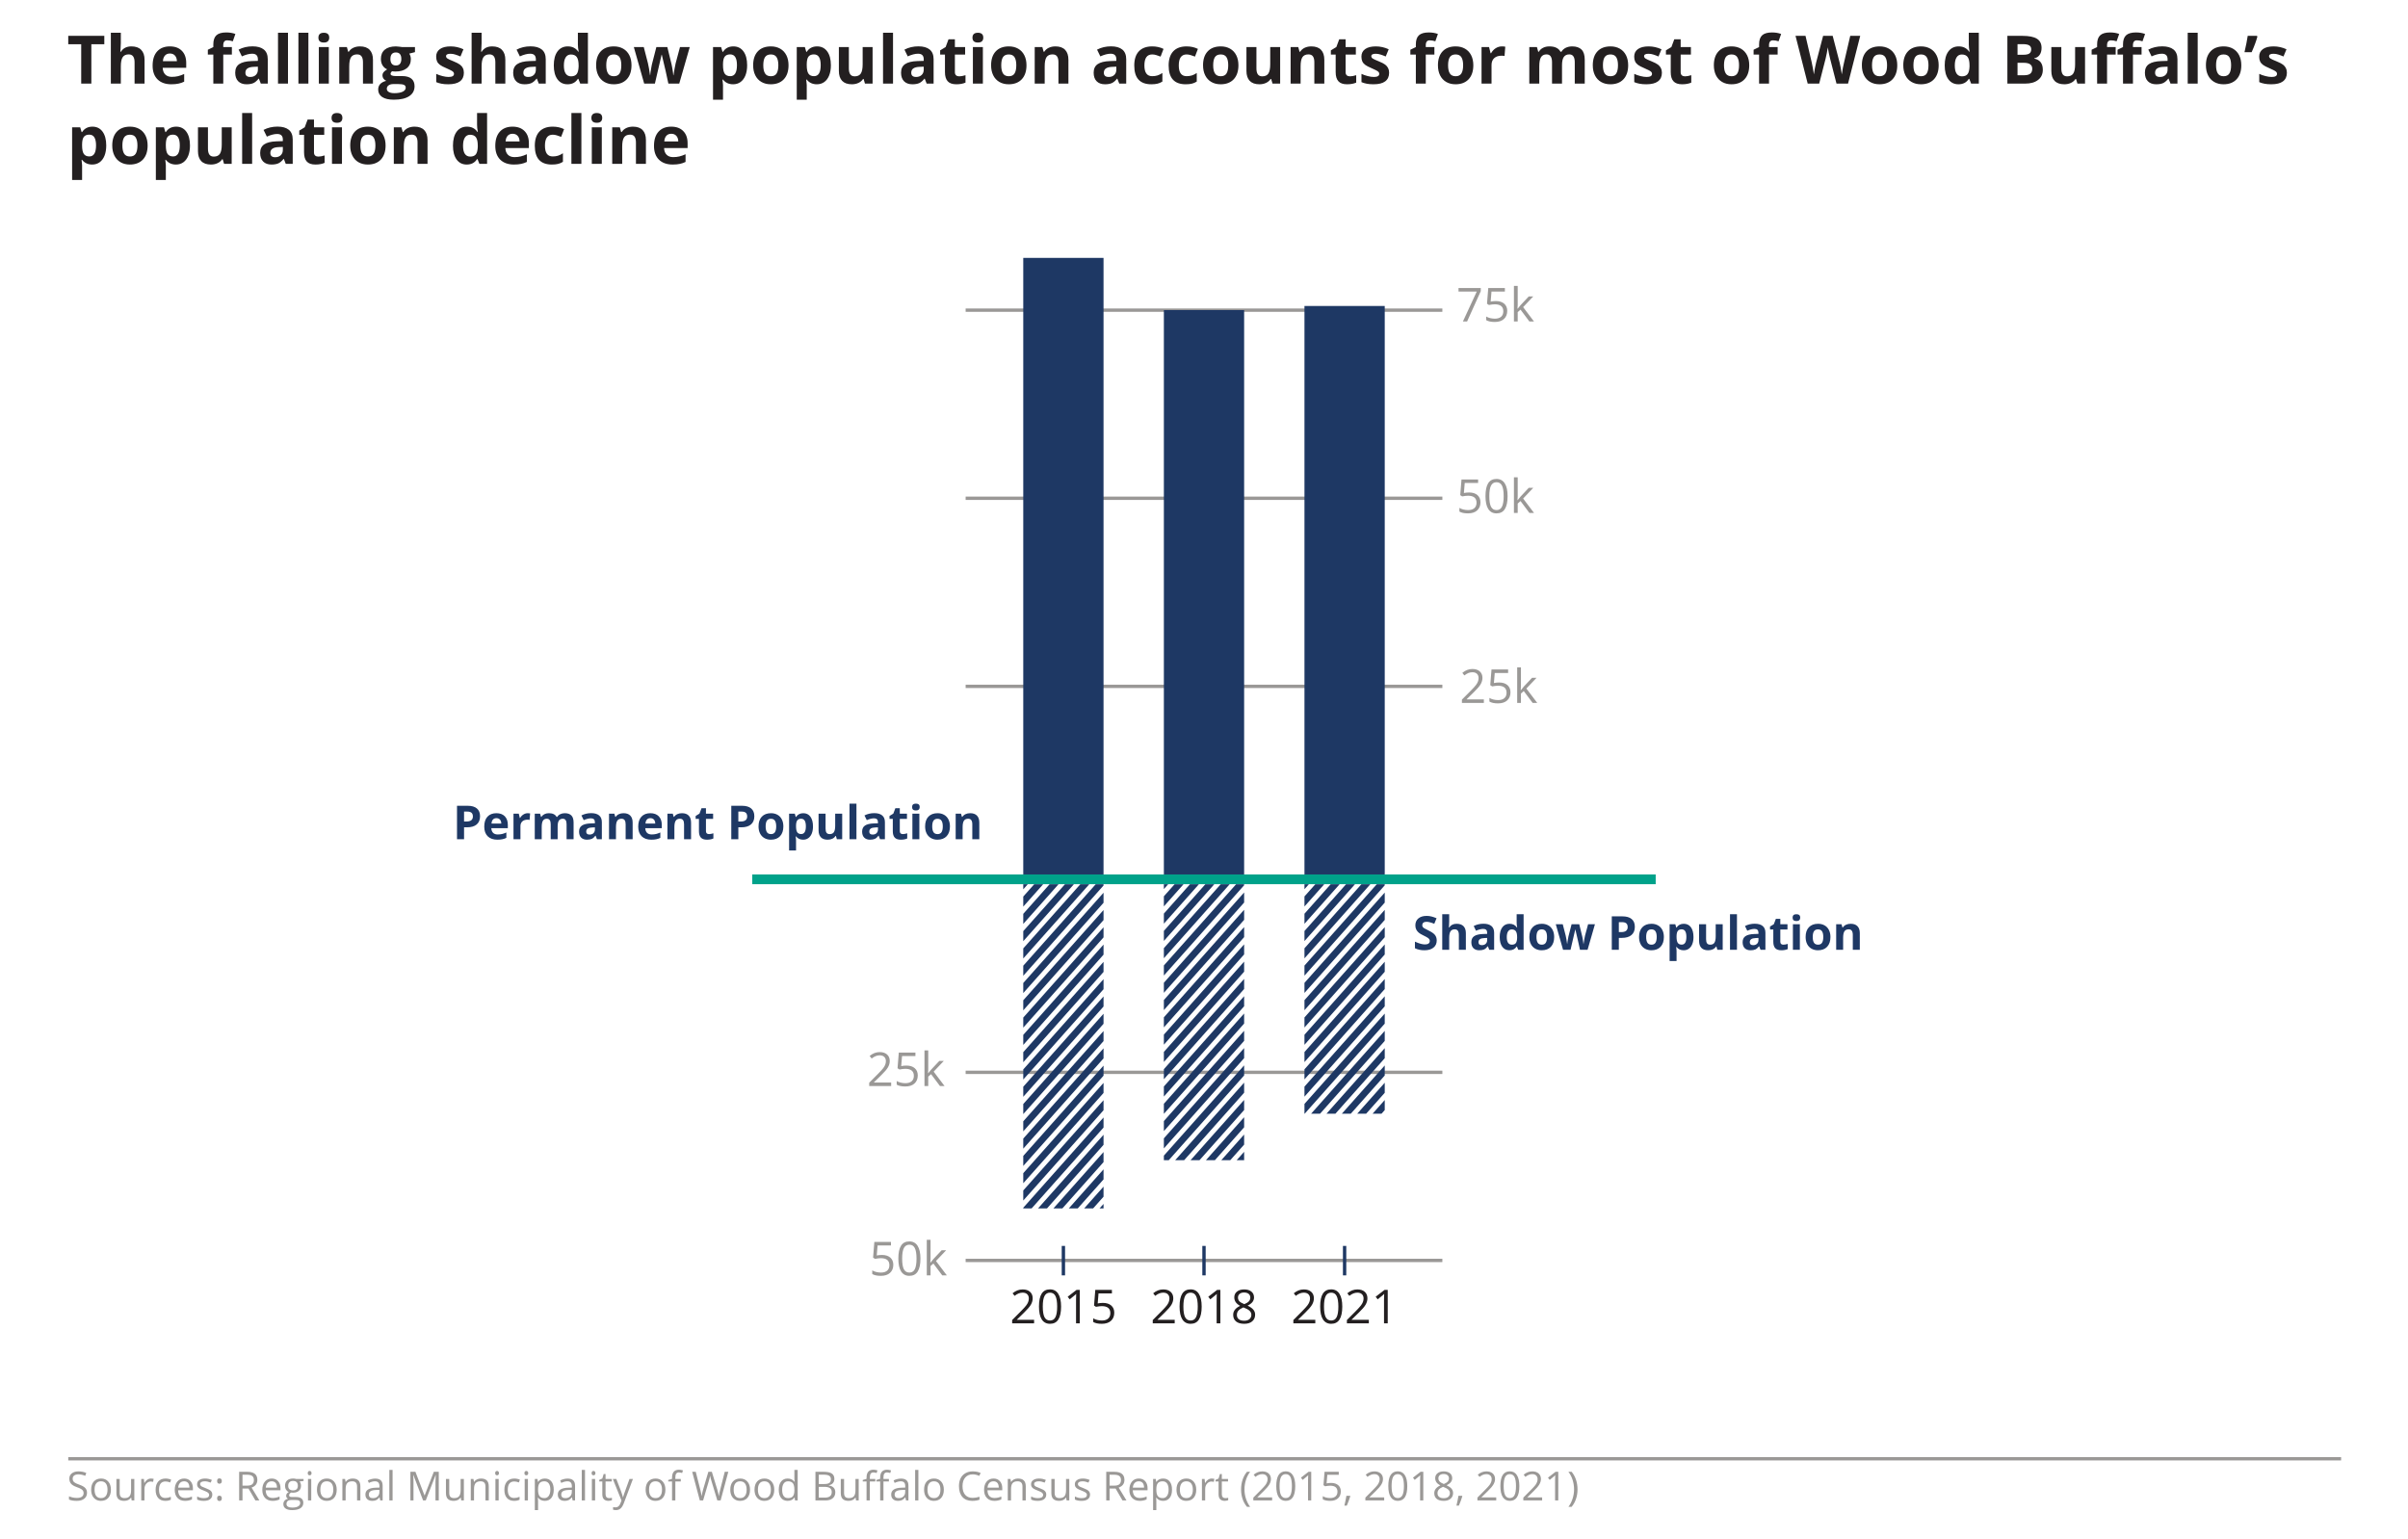
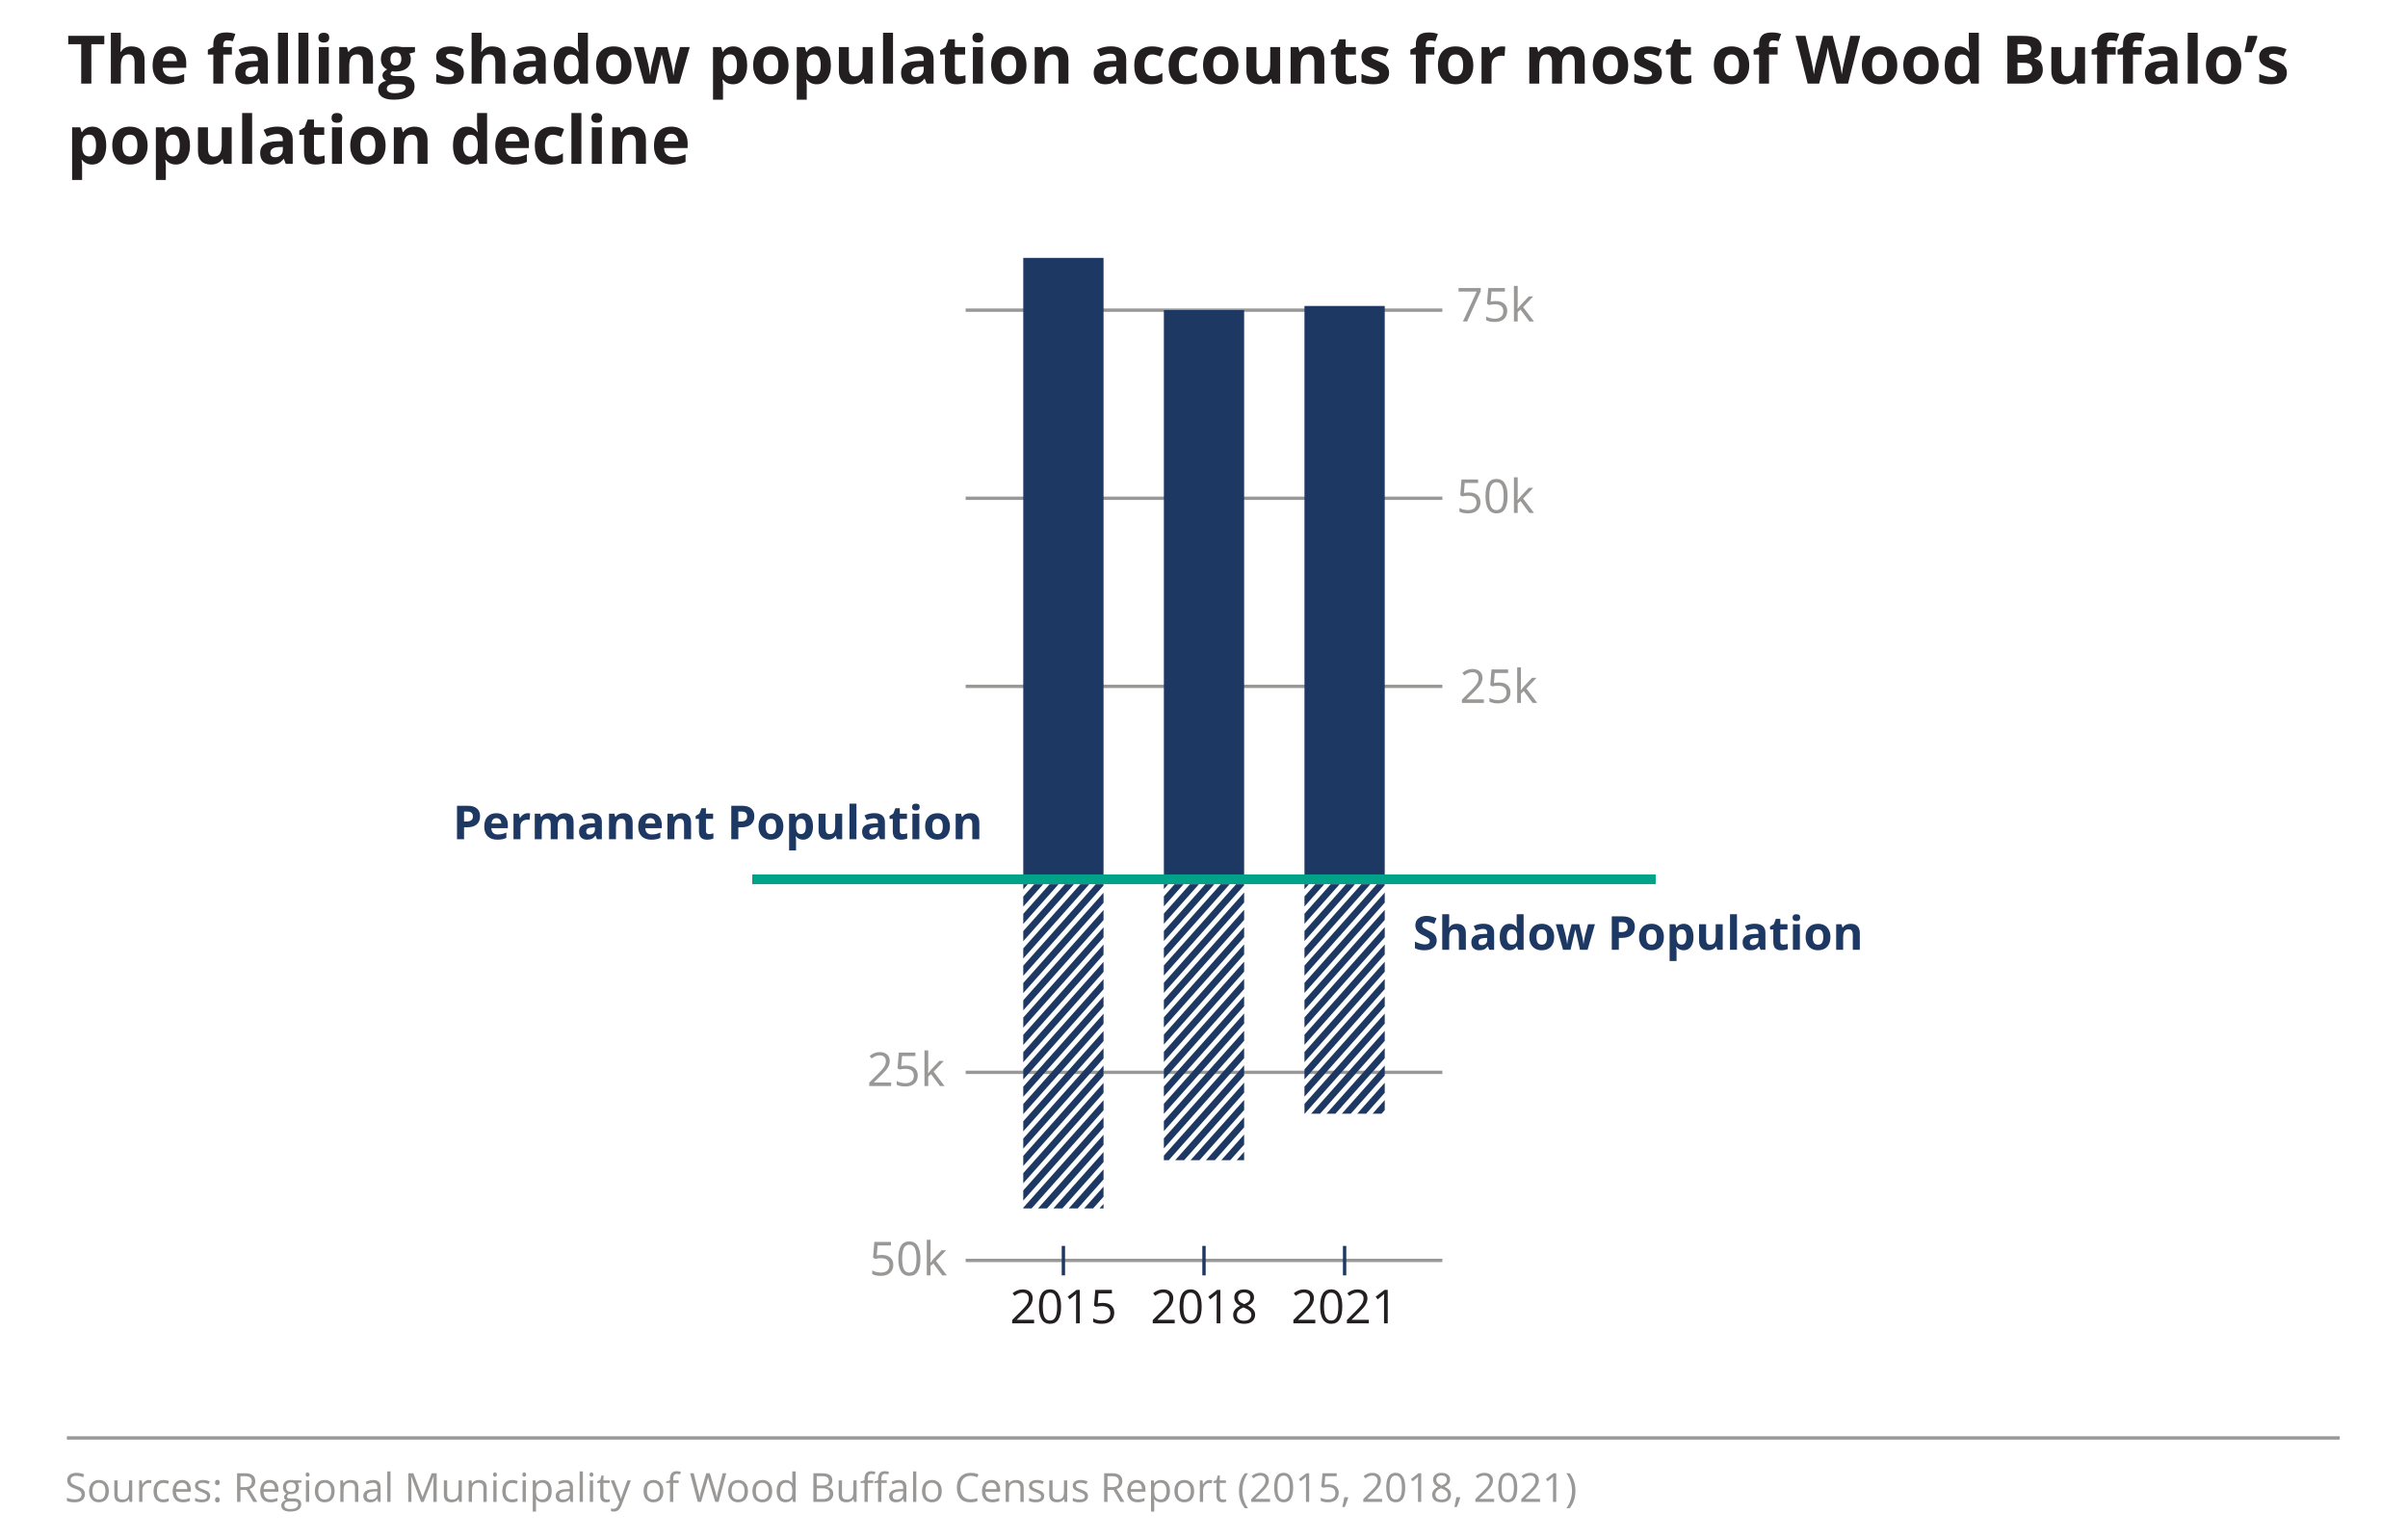
- <svg xmlns="http://www.w3.org/2000/svg" id="Layer_1" data-name="Layer 1" width="720" height="460" viewBox="0 0 720 460">
-   <defs>
-     <style>
+ <svg xmlns="http://www.w3.org/2000/svg" id="Layer_1" data-name="Layer 1" width="720" height="460" viewBox="0 0 720 460" version="1.1">
+   <defs id="defs3">
+     <style id="style1">
      .cls-1, .cls-2, .cls-3, .cls-4 {
        fill: none;
      }

      .cls-2 {
        stroke-width: 2px;
      }

      .cls-2, .cls-3 {
        stroke: #1e3864;
      }

      .cls-2, .cls-3, .cls-4 {
        stroke-miterlimit: 10;
      }

      .cls-5, .cls-6, .cls-7 {
        font-size: 14px;
      }

      .cls-5, .cls-8 {
        font-family: OpenSans-Bold, 'Open Sans';
        font-weight: 700;
      }

      .cls-5, .cls-9 {
        fill: #1e3864;
      }

      .cls-10 {
        clip-path: url(#clippath-1);
      }

      .cls-11 {
        clip-path: url(#clippath-2);
      }

      .cls-12 {
        font-size: 12px;
      }

      .cls-12, .cls-6 {
        fill: #9a9896;
      }

      .cls-12, .cls-6, .cls-7 {
        font-family: OpenSans, 'Open Sans';
      }

      .cls-13 {
        fill: #00a28a;
      }

      .cls-8 {
        font-size: 20px;
      }

      .cls-8, .cls-7 {
        fill: #231f20;
      }

      .cls-4 {
        stroke: #9a9896;
      }

      .cls-14 {
        clip-path: url(#clippath);
      }
    </style>
    <clipPath id="clippath">
-       <rect class="cls-1" x="305.96" y="264.42" width="24" height="96.94" />
+       <rect class="cls-1" x="305.96" y="264.42" width="24" height="96.94" id="rect1" />
    </clipPath>
    <clipPath id="clippath-1">
-       <rect class="cls-1" x="348" y="264.42" width="24" height="82.53" />
+       <rect class="cls-1" x="348" y="264.42" width="24" height="82.53" id="rect2" />
    </clipPath>
    <clipPath id="clippath-2">
-       <rect class="cls-1" x="390.04" y="264.42" width="24" height="68.63" />
+       <rect class="cls-1" x="390.04" y="264.42" width="24" height="68.63" id="rect3" />
    </clipPath>
  </defs>
-   <text class="cls-8" transform="translate(20 25)">
-     <tspan x="0" y="0">The falling shadow population accounts for most of Wood Buffalo’s </tspan>
-     <tspan x="0" y="24">population decline</tspan>
-   </text>
-   <text class="cls-12" transform="translate(20 448.69)">
-     <tspan x="0" y="0">Sources: Regional Municipality of Wood Buffalo Census Report (2015, 2018, 2021)</tspan>
-   </text>
-   <line class="cls-4" x1="20.41" y1="436.23" x2="700" y2="436.23" />
-   <rect class="cls-13" x="224.93" y="261.5" width="270.13" height="2.91" />
-   <g>
-     <line class="cls-4" x1="288.73" y1="205.25" x2="431.27" y2="205.25" />
-     <line class="cls-4" x1="288.73" y1="320.67" x2="431.27" y2="320.67" />
-     <line class="cls-4" x1="288.73" y1="376.92" x2="431.27" y2="376.92" />
-     <line class="cls-4" x1="288.73" y1="149" x2="431.27" y2="149" />
-     <line class="cls-4" x1="288.73" y1="92.75" x2="431.27" y2="92.75" />
+   <text class="cls-8" transform="translate(20 25)" id="text4">
+     <tspan x="0" y="0" id="tspan3">The falling shadow population accounts for most of Wood Buffalo’s </tspan>
+     <tspan x="0" y="24" id="tspan4">population decline</tspan>
+   </text>
+   <text class="cls-12" id="text5" x="19.379" y="449.123">
+     <tspan x="19.379" y="449.123" id="tspan5">Sources: Regional Municipality of Wood Buffalo Census Report (2015, 2018, 2021)</tspan>
+   </text>
+   <line class="cls-4" x1="20" y1="430" x2="699.59" y2="430" id="line5" />
+   <rect class="cls-13" x="224.93" y="261.5" width="270.13" height="2.91" id="rect5" />
+   <g id="g10">
+     <line class="cls-4" x1="288.73" y1="205.25" x2="431.27" y2="205.25" id="line6" />
+     <line class="cls-4" x1="288.73" y1="320.67" x2="431.27" y2="320.67" id="line7" />
+     <line class="cls-4" x1="288.73" y1="376.92" x2="431.27" y2="376.92" id="line8" />
+     <line class="cls-4" x1="288.73" y1="149" x2="431.27" y2="149" id="line9" />
+     <line class="cls-4" x1="288.73" y1="92.75" x2="431.27" y2="92.75" id="line10" />
  </g>
-   <text class="cls-6" transform="translate(435.46 96.14)">
-     <tspan x="0" y="0">75k</tspan>
-   </text>
-   <text class="cls-6" transform="translate(435.46 153.38)">
-     <tspan x="0" y="0">50k</tspan>
-   </text>
-   <text class="cls-6" transform="translate(259.9 381.39)">
-     <tspan x="0" y="0">50k</tspan>
-   </text>
-   <text class="cls-6" transform="translate(436.43 210.2)">
-     <tspan x="0" y="0">25k</tspan>
-   </text>
-   <text class="cls-6" transform="translate(259.21 324.76)">
-     <tspan x="0" y="0">25k</tspan>
-   </text>
-   <text class="cls-5" transform="translate(135.38 250.96)">
-     <tspan x="0" y="0">Permanent Population</tspan>
-   </text>
-   <text class="cls-5" transform="translate(422.43 284.03)">
-     <tspan x="0" y="0">Shadow Population</tspan>
-   </text>
-   <g>
-     <g>
-       <rect class="cls-9" x="305.96" y="77.12" width="24" height="184.38" />
-       <g class="cls-14">
-         <g>
-           <line class="cls-2" x1="304.75" y1="265.8" x2="333.04" y2="233.98" />
-           <line class="cls-2" x1="304.75" y1="270.97" x2="333.04" y2="239.15" />
-           <line class="cls-2" x1="304.75" y1="276.14" x2="333.04" y2="244.32" />
-           <line class="cls-2" x1="304.75" y1="281.31" x2="333.04" y2="249.49" />
-           <line class="cls-2" x1="304.75" y1="286.48" x2="333.04" y2="254.66" />
-           <line class="cls-2" x1="304.75" y1="291.65" x2="333.04" y2="259.83" />
-           <line class="cls-2" x1="304.75" y1="296.82" x2="333.04" y2="265" />
-           <line class="cls-2" x1="304.75" y1="301.99" x2="333.04" y2="270.17" />
-           <line class="cls-2" x1="304.75" y1="307.16" x2="333.04" y2="275.34" />
-           <line class="cls-2" x1="304.75" y1="312.33" x2="333.04" y2="280.51" />
-           <line class="cls-2" x1="304.75" y1="317.5" x2="333.04" y2="285.68" />
-           <line class="cls-2" x1="304.75" y1="322.67" x2="333.04" y2="290.85" />
-           <line class="cls-2" x1="304.75" y1="327.84" x2="333.04" y2="296.02" />
-           <line class="cls-2" x1="304.75" y1="333.01" x2="333.04" y2="301.19" />
-           <line class="cls-2" x1="304.75" y1="338.18" x2="333.04" y2="306.36" />
-           <line class="cls-2" x1="304.75" y1="343.35" x2="333.04" y2="311.53" />
-           <line class="cls-2" x1="304.75" y1="348.52" x2="333.04" y2="316.7" />
-           <line class="cls-2" x1="304.75" y1="353.69" x2="333.04" y2="321.87" />
-           <line class="cls-2" x1="304.75" y1="358.86" x2="333.04" y2="327.04" />
-           <line class="cls-2" x1="304.75" y1="364.03" x2="333.04" y2="332.21" />
-           <line class="cls-2" x1="304.75" y1="369.2" x2="333.04" y2="337.38" />
-           <line class="cls-2" x1="304.75" y1="374.37" x2="333.04" y2="342.55" />
-           <line class="cls-2" x1="304.75" y1="379.54" x2="333.04" y2="347.72" />
-           <line class="cls-2" x1="304.75" y1="384.71" x2="333.04" y2="352.89" />
-           <line class="cls-2" x1="304.75" y1="389.88" x2="333.04" y2="358.06" />
-           <line class="cls-2" x1="304.75" y1="395.05" x2="333.04" y2="363.23" />
-           <line class="cls-2" x1="304.75" y1="400.22" x2="333.04" y2="368.4" />
+   <text class="cls-6" transform="translate(435.46 96.14)" id="text10">
+     <tspan x="0" y="0" id="tspan10">75k</tspan>
+   </text>
+   <text class="cls-6" transform="translate(435.46 153.38)" id="text11">
+     <tspan x="0" y="0" id="tspan11">50k</tspan>
+   </text>
+   <text class="cls-6" transform="translate(259.9 381.39)" id="text12">
+     <tspan x="0" y="0" id="tspan12">50k</tspan>
+   </text>
+   <text class="cls-6" transform="translate(436.43 210.2)" id="text13">
+     <tspan x="0" y="0" id="tspan13">25k</tspan>
+   </text>
+   <text class="cls-6" transform="translate(259.21 324.76)" id="text14">
+     <tspan x="0" y="0" id="tspan14">25k</tspan>
+   </text>
+   <text class="cls-5" transform="translate(135.38 250.96)" id="text15">
+     <tspan x="0" y="0" id="tspan15">Permanent Population</tspan>
+   </text>
+   <text class="cls-5" transform="translate(422.43 284.03)" id="text16">
+     <tspan x="0" y="0" id="tspan16">Shadow Population</tspan>
+   </text>
+   <g id="g101">
+     <g id="g44">
+       <rect class="cls-9" x="305.96" y="77.12" width="24" height="184.38" id="rect16" />
+       <g class="cls-14" clip-path="url(#clippath)" id="g43">
+         <g id="g42">
+           <line class="cls-2" x1="304.75" y1="265.8" x2="333.04" y2="233.98" id="line16" />
+           <line class="cls-2" x1="304.75" y1="270.97" x2="333.04" y2="239.15" id="line17" />
+           <line class="cls-2" x1="304.75" y1="276.14" x2="333.04" y2="244.32" id="line18" />
+           <line class="cls-2" x1="304.75" y1="281.31" x2="333.04" y2="249.49" id="line19" />
+           <line class="cls-2" x1="304.75" y1="286.48" x2="333.04" y2="254.66" id="line20" />
+           <line class="cls-2" x1="304.75" y1="291.65" x2="333.04" y2="259.83" id="line21" />
+           <line class="cls-2" x1="304.75" y1="296.82" x2="333.04" y2="265" id="line22" />
+           <line class="cls-2" x1="304.75" y1="301.99" x2="333.04" y2="270.17" id="line23" />
+           <line class="cls-2" x1="304.75" y1="307.16" x2="333.04" y2="275.34" id="line24" />
+           <line class="cls-2" x1="304.75" y1="312.33" x2="333.04" y2="280.51" id="line25" />
+           <line class="cls-2" x1="304.75" y1="317.5" x2="333.04" y2="285.68" id="line26" />
+           <line class="cls-2" x1="304.75" y1="322.67" x2="333.04" y2="290.85" id="line27" />
+           <line class="cls-2" x1="304.75" y1="327.84" x2="333.04" y2="296.02" id="line28" />
+           <line class="cls-2" x1="304.75" y1="333.01" x2="333.04" y2="301.19" id="line29" />
+           <line class="cls-2" x1="304.75" y1="338.18" x2="333.04" y2="306.36" id="line30" />
+           <line class="cls-2" x1="304.75" y1="343.35" x2="333.04" y2="311.53" id="line31" />
+           <line class="cls-2" x1="304.75" y1="348.52" x2="333.04" y2="316.7" id="line32" />
+           <line class="cls-2" x1="304.75" y1="353.69" x2="333.04" y2="321.87" id="line33" />
+           <line class="cls-2" x1="304.75" y1="358.86" x2="333.04" y2="327.04" id="line34" />
+           <line class="cls-2" x1="304.75" y1="364.03" x2="333.04" y2="332.21" id="line35" />
+           <line class="cls-2" x1="304.75" y1="369.2" x2="333.04" y2="337.38" id="line36" />
+           <line class="cls-2" x1="304.75" y1="374.37" x2="333.04" y2="342.55" id="line37" />
+           <line class="cls-2" x1="304.75" y1="379.54" x2="333.04" y2="347.72" id="line38" />
+           <line class="cls-2" x1="304.75" y1="384.71" x2="333.04" y2="352.89" id="line39" />
+           <line class="cls-2" x1="304.75" y1="389.88" x2="333.04" y2="358.06" id="line40" />
+           <line class="cls-2" x1="304.75" y1="395.05" x2="333.04" y2="363.23" id="line41" />
+           <line class="cls-2" x1="304.75" y1="400.22" x2="333.04" y2="368.4" id="line42" />
        </g>
      </g>
-       <text class="cls-7" transform="translate(301.95 395.73)">
-         <tspan x="0" y="0">2015</tspan>
+       <text class="cls-7" transform="translate(301.95 395.73)" id="text43">
+         <tspan x="0" y="0" id="tspan43">2015</tspan>
      </text>
-       <line class="cls-3" x1="317.96" y1="372.58" x2="317.96" y2="381.39" />
+       <line class="cls-3" x1="317.96" y1="372.58" x2="317.96" y2="381.39" id="line43" />
    </g>
-     <g>
-       <rect class="cls-9" x="348" y="92.73" width="24" height="168.77" />
-       <g class="cls-10">
-         <g>
-           <line class="cls-2" x1="346.85" y1="265.66" x2="375.14" y2="233.84" />
-           <line class="cls-2" x1="346.85" y1="270.83" x2="375.14" y2="239.01" />
-           <line class="cls-2" x1="346.85" y1="276" x2="375.14" y2="244.18" />
-           <line class="cls-2" x1="346.85" y1="281.17" x2="375.14" y2="249.35" />
-           <line class="cls-2" x1="346.85" y1="286.34" x2="375.14" y2="254.52" />
-           <line class="cls-2" x1="346.85" y1="291.51" x2="375.14" y2="259.69" />
-           <line class="cls-2" x1="346.85" y1="296.68" x2="375.14" y2="264.86" />
-           <line class="cls-2" x1="346.85" y1="301.85" x2="375.14" y2="270.03" />
-           <line class="cls-2" x1="346.85" y1="307.02" x2="375.14" y2="275.2" />
-           <line class="cls-2" x1="346.85" y1="312.19" x2="375.14" y2="280.37" />
-           <line class="cls-2" x1="346.85" y1="317.36" x2="375.14" y2="285.54" />
-           <line class="cls-2" x1="346.85" y1="322.53" x2="375.14" y2="290.71" />
-           <line class="cls-2" x1="346.85" y1="327.7" x2="375.14" y2="295.88" />
-           <line class="cls-2" x1="346.85" y1="332.87" x2="375.14" y2="301.05" />
-           <line class="cls-2" x1="346.85" y1="338.04" x2="375.14" y2="306.22" />
-           <line class="cls-2" x1="346.85" y1="343.21" x2="375.14" y2="311.39" />
-           <line class="cls-2" x1="346.85" y1="348.38" x2="375.14" y2="316.56" />
-           <line class="cls-2" x1="346.85" y1="353.55" x2="375.14" y2="321.73" />
-           <line class="cls-2" x1="346.85" y1="358.72" x2="375.14" y2="326.9" />
-           <line class="cls-2" x1="346.85" y1="363.89" x2="375.14" y2="332.07" />
-           <line class="cls-2" x1="346.85" y1="369.06" x2="375.14" y2="337.24" />
-           <line class="cls-2" x1="346.85" y1="374.23" x2="375.14" y2="342.41" />
-           <line class="cls-2" x1="346.85" y1="379.4" x2="375.14" y2="347.58" />
-           <line class="cls-2" x1="346.85" y1="384.57" x2="375.14" y2="352.75" />
-           <line class="cls-2" x1="346.85" y1="389.74" x2="375.14" y2="357.92" />
-           <line class="cls-2" x1="346.85" y1="394.91" x2="375.14" y2="363.09" />
-           <line class="cls-2" x1="346.85" y1="400.08" x2="375.14" y2="368.26" />
+     <g id="g72">
+       <rect class="cls-9" x="348" y="92.73" width="24" height="168.77" id="rect44" />
+       <g class="cls-10" clip-path="url(#clippath-1)" id="g71">
+         <g id="g70">
+           <line class="cls-2" x1="346.85" y1="265.66" x2="375.14" y2="233.84" id="line44" />
+           <line class="cls-2" x1="346.85" y1="270.83" x2="375.14" y2="239.01" id="line45" />
+           <line class="cls-2" x1="346.85" y1="276" x2="375.14" y2="244.18" id="line46" />
+           <line class="cls-2" x1="346.85" y1="281.17" x2="375.14" y2="249.35" id="line47" />
+           <line class="cls-2" x1="346.85" y1="286.34" x2="375.14" y2="254.52" id="line48" />
+           <line class="cls-2" x1="346.85" y1="291.51" x2="375.14" y2="259.69" id="line49" />
+           <line class="cls-2" x1="346.85" y1="296.68" x2="375.14" y2="264.86" id="line50" />
+           <line class="cls-2" x1="346.85" y1="301.85" x2="375.14" y2="270.03" id="line51" />
+           <line class="cls-2" x1="346.85" y1="307.02" x2="375.14" y2="275.2" id="line52" />
+           <line class="cls-2" x1="346.85" y1="312.19" x2="375.14" y2="280.37" id="line53" />
+           <line class="cls-2" x1="346.85" y1="317.36" x2="375.14" y2="285.54" id="line54" />
+           <line class="cls-2" x1="346.85" y1="322.53" x2="375.14" y2="290.71" id="line55" />
+           <line class="cls-2" x1="346.85" y1="327.7" x2="375.14" y2="295.88" id="line56" />
+           <line class="cls-2" x1="346.85" y1="332.87" x2="375.14" y2="301.05" id="line57" />
+           <line class="cls-2" x1="346.85" y1="338.04" x2="375.14" y2="306.22" id="line58" />
+           <line class="cls-2" x1="346.85" y1="343.21" x2="375.14" y2="311.39" id="line59" />
+           <line class="cls-2" x1="346.85" y1="348.38" x2="375.14" y2="316.56" id="line60" />
+           <line class="cls-2" x1="346.85" y1="353.55" x2="375.14" y2="321.73" id="line61" />
+           <line class="cls-2" x1="346.85" y1="358.72" x2="375.14" y2="326.9" id="line62" />
+           <line class="cls-2" x1="346.85" y1="363.89" x2="375.14" y2="332.07" id="line63" />
+           <line class="cls-2" x1="346.85" y1="369.06" x2="375.14" y2="337.24" id="line64" />
+           <line class="cls-2" x1="346.85" y1="374.23" x2="375.14" y2="342.41" id="line65" />
+           <line class="cls-2" x1="346.85" y1="379.4" x2="375.14" y2="347.58" id="line66" />
+           <line class="cls-2" x1="346.85" y1="384.57" x2="375.14" y2="352.75" id="line67" />
+           <line class="cls-2" x1="346.85" y1="389.74" x2="375.14" y2="357.92" id="line68" />
+           <line class="cls-2" x1="346.85" y1="394.91" x2="375.14" y2="363.09" id="line69" />
+           <line class="cls-2" x1="346.85" y1="400.08" x2="375.14" y2="368.26" id="line70" />
        </g>
      </g>
-       <text class="cls-7" transform="translate(343.99 395.73)">
-         <tspan x="0" y="0">2018</tspan>
+       <text class="cls-7" transform="translate(343.99 395.73)" id="text71">
+         <tspan x="0" y="0" id="tspan71">2018</tspan>
      </text>
-       <line class="cls-3" x1="360" y1="372.58" x2="360" y2="381.39" />
+       <line class="cls-3" x1="360" y1="372.58" x2="360" y2="381.39" id="line71" />
    </g>
-     <g>
-       <polygon class="cls-9" points="414.04 261.5 390.04 261.5 390.04 91.5 401.62 91.5 414.04 91.5 414.04 261.5" />
-       <g class="cls-11">
-         <g>
-           <line class="cls-2" x1="389.02" y1="265.55" x2="417.3" y2="233.73" />
-           <line class="cls-2" x1="389.02" y1="270.72" x2="417.3" y2="238.9" />
-           <line class="cls-2" x1="389.02" y1="275.89" x2="417.3" y2="244.07" />
-           <line class="cls-2" x1="389.02" y1="281.06" x2="417.3" y2="249.24" />
-           <line class="cls-2" x1="389.02" y1="286.23" x2="417.3" y2="254.41" />
-           <line class="cls-2" x1="389.02" y1="291.4" x2="417.3" y2="259.58" />
-           <line class="cls-2" x1="389.02" y1="296.57" x2="417.3" y2="264.75" />
-           <line class="cls-2" x1="389.02" y1="301.74" x2="417.3" y2="269.92" />
-           <line class="cls-2" x1="389.02" y1="306.91" x2="417.3" y2="275.09" />
-           <line class="cls-2" x1="389.02" y1="312.08" x2="417.3" y2="280.26" />
-           <line class="cls-2" x1="389.02" y1="317.25" x2="417.3" y2="285.43" />
-           <line class="cls-2" x1="389.02" y1="322.42" x2="417.3" y2="290.6" />
-           <line class="cls-2" x1="389.02" y1="327.59" x2="417.3" y2="295.77" />
-           <line class="cls-2" x1="389.02" y1="332.76" x2="417.3" y2="300.94" />
-           <line class="cls-2" x1="389.02" y1="337.93" x2="417.3" y2="306.11" />
-           <line class="cls-2" x1="389.02" y1="343.1" x2="417.3" y2="311.28" />
-           <line class="cls-2" x1="389.02" y1="348.27" x2="417.3" y2="316.45" />
-           <line class="cls-2" x1="389.02" y1="353.44" x2="417.3" y2="321.62" />
-           <line class="cls-2" x1="389.02" y1="358.61" x2="417.3" y2="326.79" />
-           <line class="cls-2" x1="389.02" y1="363.78" x2="417.3" y2="331.96" />
-           <line class="cls-2" x1="389.02" y1="368.95" x2="417.3" y2="337.13" />
-           <line class="cls-2" x1="389.02" y1="374.12" x2="417.3" y2="342.3" />
-           <line class="cls-2" x1="389.02" y1="379.29" x2="417.3" y2="347.47" />
-           <line class="cls-2" x1="389.02" y1="384.46" x2="417.3" y2="352.64" />
-           <line class="cls-2" x1="389.02" y1="389.63" x2="417.3" y2="357.81" />
-           <line class="cls-2" x1="389.02" y1="394.8" x2="417.3" y2="362.98" />
-           <line class="cls-2" x1="389.02" y1="399.97" x2="417.3" y2="368.15" />
+     <g id="g100">
+       <polygon class="cls-9" points="414.04 261.5 390.04 261.5 390.04 91.5 401.62 91.5 414.04 91.5 414.04 261.5" id="polygon72" />
+       <g class="cls-11" clip-path="url(#clippath-2)" id="g99">
+         <g id="g98">
+           <line class="cls-2" x1="389.02" y1="265.55" x2="417.3" y2="233.73" id="line72" />
+           <line class="cls-2" x1="389.02" y1="270.72" x2="417.3" y2="238.9" id="line73" />
+           <line class="cls-2" x1="389.02" y1="275.89" x2="417.3" y2="244.07" id="line74" />
+           <line class="cls-2" x1="389.02" y1="281.06" x2="417.3" y2="249.24" id="line75" />
+           <line class="cls-2" x1="389.02" y1="286.23" x2="417.3" y2="254.41" id="line76" />
+           <line class="cls-2" x1="389.02" y1="291.4" x2="417.3" y2="259.58" id="line77" />
+           <line class="cls-2" x1="389.02" y1="296.57" x2="417.3" y2="264.75" id="line78" />
+           <line class="cls-2" x1="389.02" y1="301.74" x2="417.3" y2="269.92" id="line79" />
+           <line class="cls-2" x1="389.02" y1="306.91" x2="417.3" y2="275.09" id="line80" />
+           <line class="cls-2" x1="389.02" y1="312.08" x2="417.3" y2="280.26" id="line81" />
+           <line class="cls-2" x1="389.02" y1="317.25" x2="417.3" y2="285.43" id="line82" />
+           <line class="cls-2" x1="389.02" y1="322.42" x2="417.3" y2="290.6" id="line83" />
+           <line class="cls-2" x1="389.02" y1="327.59" x2="417.3" y2="295.77" id="line84" />
+           <line class="cls-2" x1="389.02" y1="332.76" x2="417.3" y2="300.94" id="line85" />
+           <line class="cls-2" x1="389.02" y1="337.93" x2="417.3" y2="306.11" id="line86" />
+           <line class="cls-2" x1="389.02" y1="343.1" x2="417.3" y2="311.28" id="line87" />
+           <line class="cls-2" x1="389.02" y1="348.27" x2="417.3" y2="316.45" id="line88" />
+           <line class="cls-2" x1="389.02" y1="353.44" x2="417.3" y2="321.62" id="line89" />
+           <line class="cls-2" x1="389.02" y1="358.61" x2="417.3" y2="326.79" id="line90" />
+           <line class="cls-2" x1="389.02" y1="363.78" x2="417.3" y2="331.96" id="line91" />
+           <line class="cls-2" x1="389.02" y1="368.95" x2="417.3" y2="337.13" id="line92" />
+           <line class="cls-2" x1="389.02" y1="374.12" x2="417.3" y2="342.3" id="line93" />
+           <line class="cls-2" x1="389.02" y1="379.29" x2="417.3" y2="347.47" id="line94" />
+           <line class="cls-2" x1="389.02" y1="384.46" x2="417.3" y2="352.64" id="line95" />
+           <line class="cls-2" x1="389.02" y1="389.63" x2="417.3" y2="357.81" id="line96" />
+           <line class="cls-2" x1="389.02" y1="394.8" x2="417.3" y2="362.98" id="line97" />
+           <line class="cls-2" x1="389.02" y1="399.97" x2="417.3" y2="368.15" id="line98" />
        </g>
      </g>
-       <text class="cls-7" transform="translate(386.03 395.73)">
-         <tspan x="0" y="0">2021</tspan>
+       <text class="cls-7" transform="translate(386.03 395.73)" id="text99">
+         <tspan x="0" y="0" id="tspan99">2021</tspan>
      </text>
-       <line class="cls-3" x1="402.04" y1="372.58" x2="402.04" y2="381.39" />
+       <line class="cls-3" x1="402.04" y1="372.58" x2="402.04" y2="381.39" id="line99" />
    </g>
  </g>
</svg>
